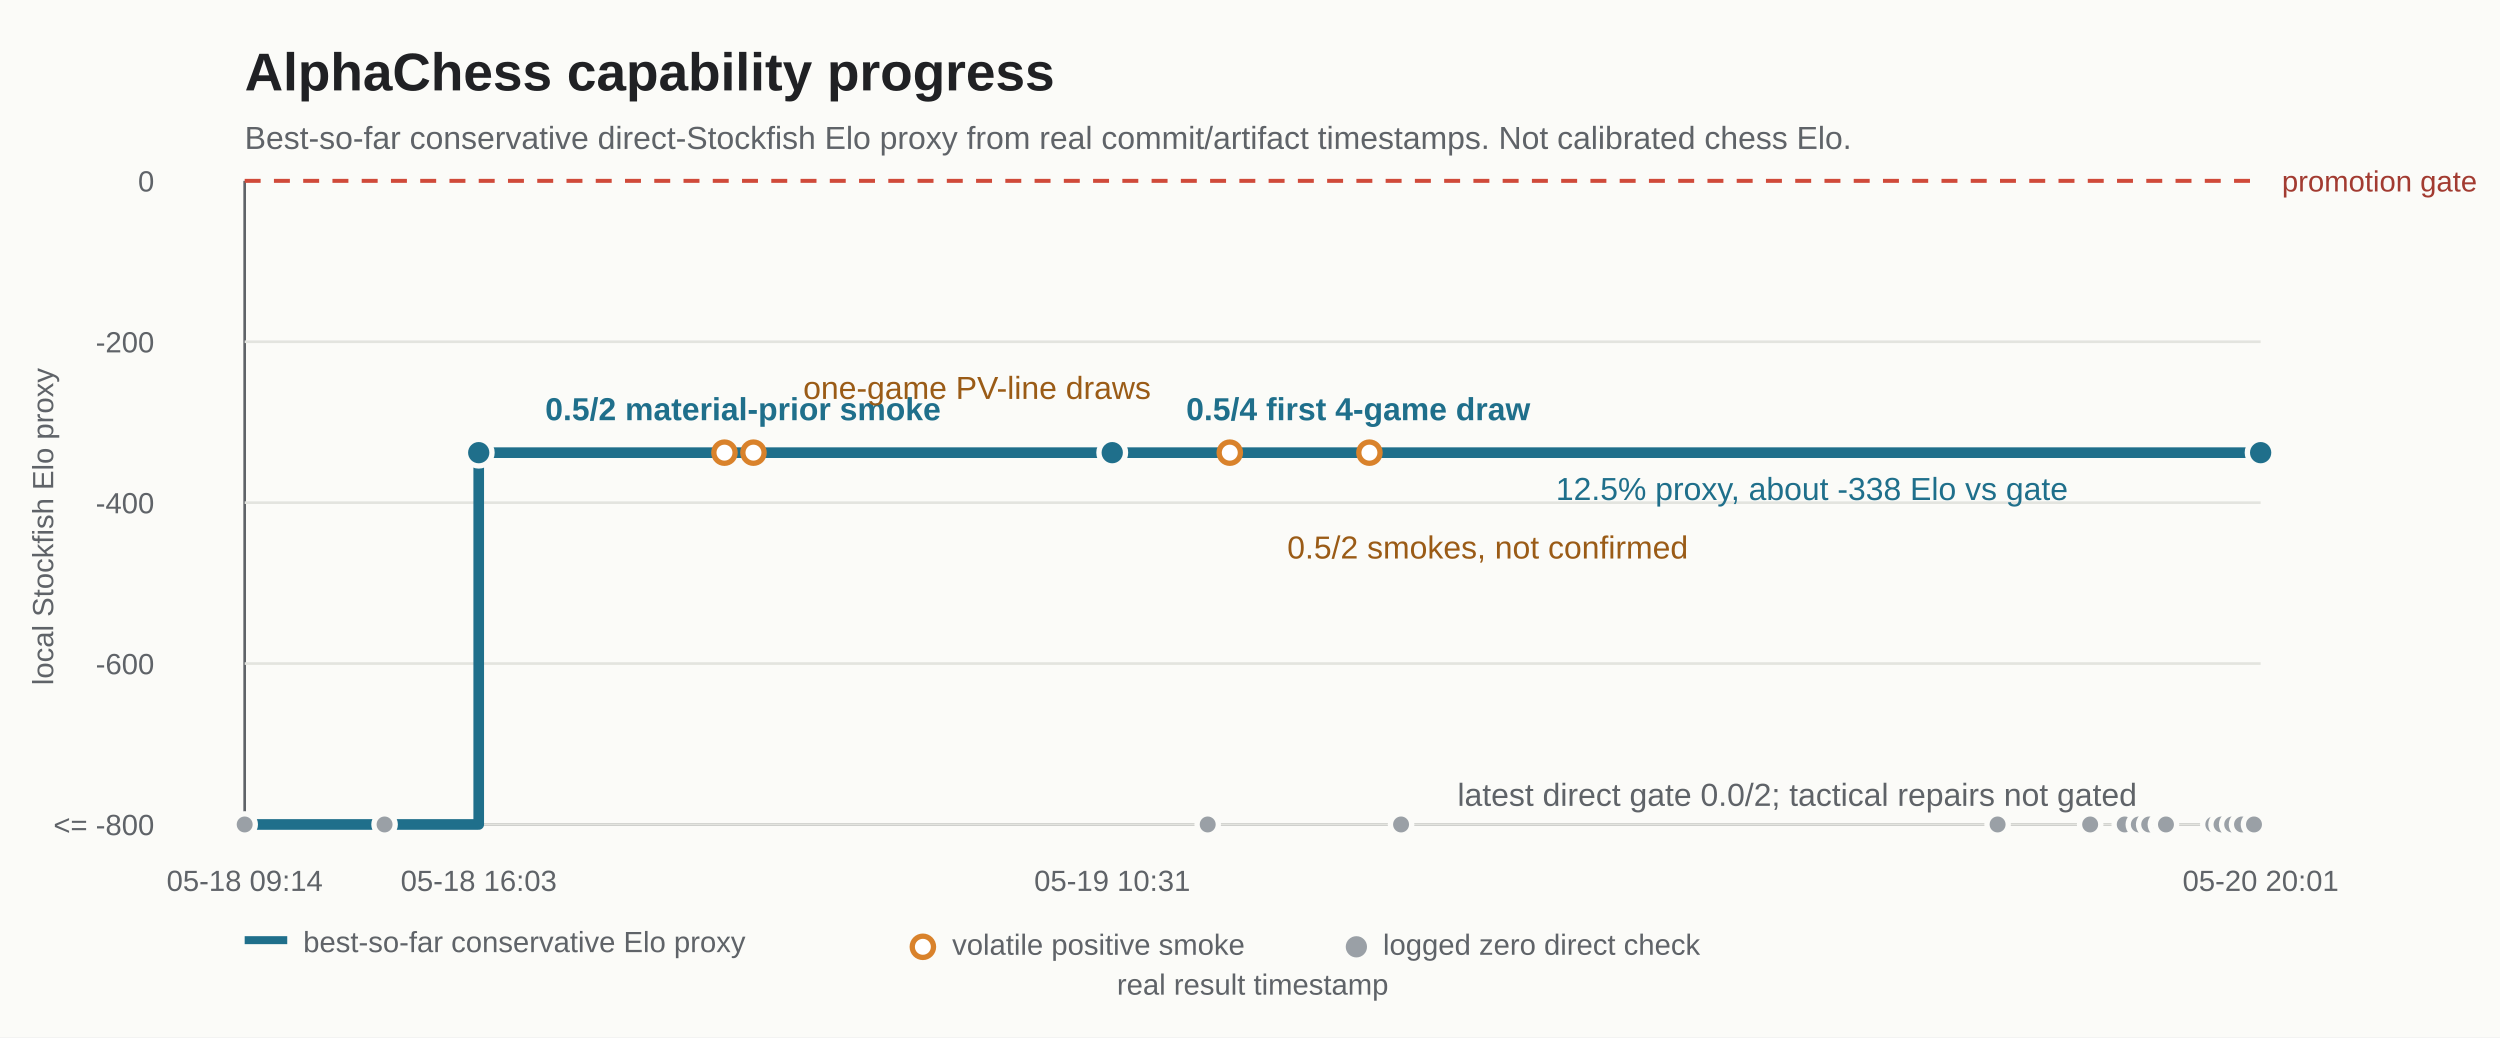
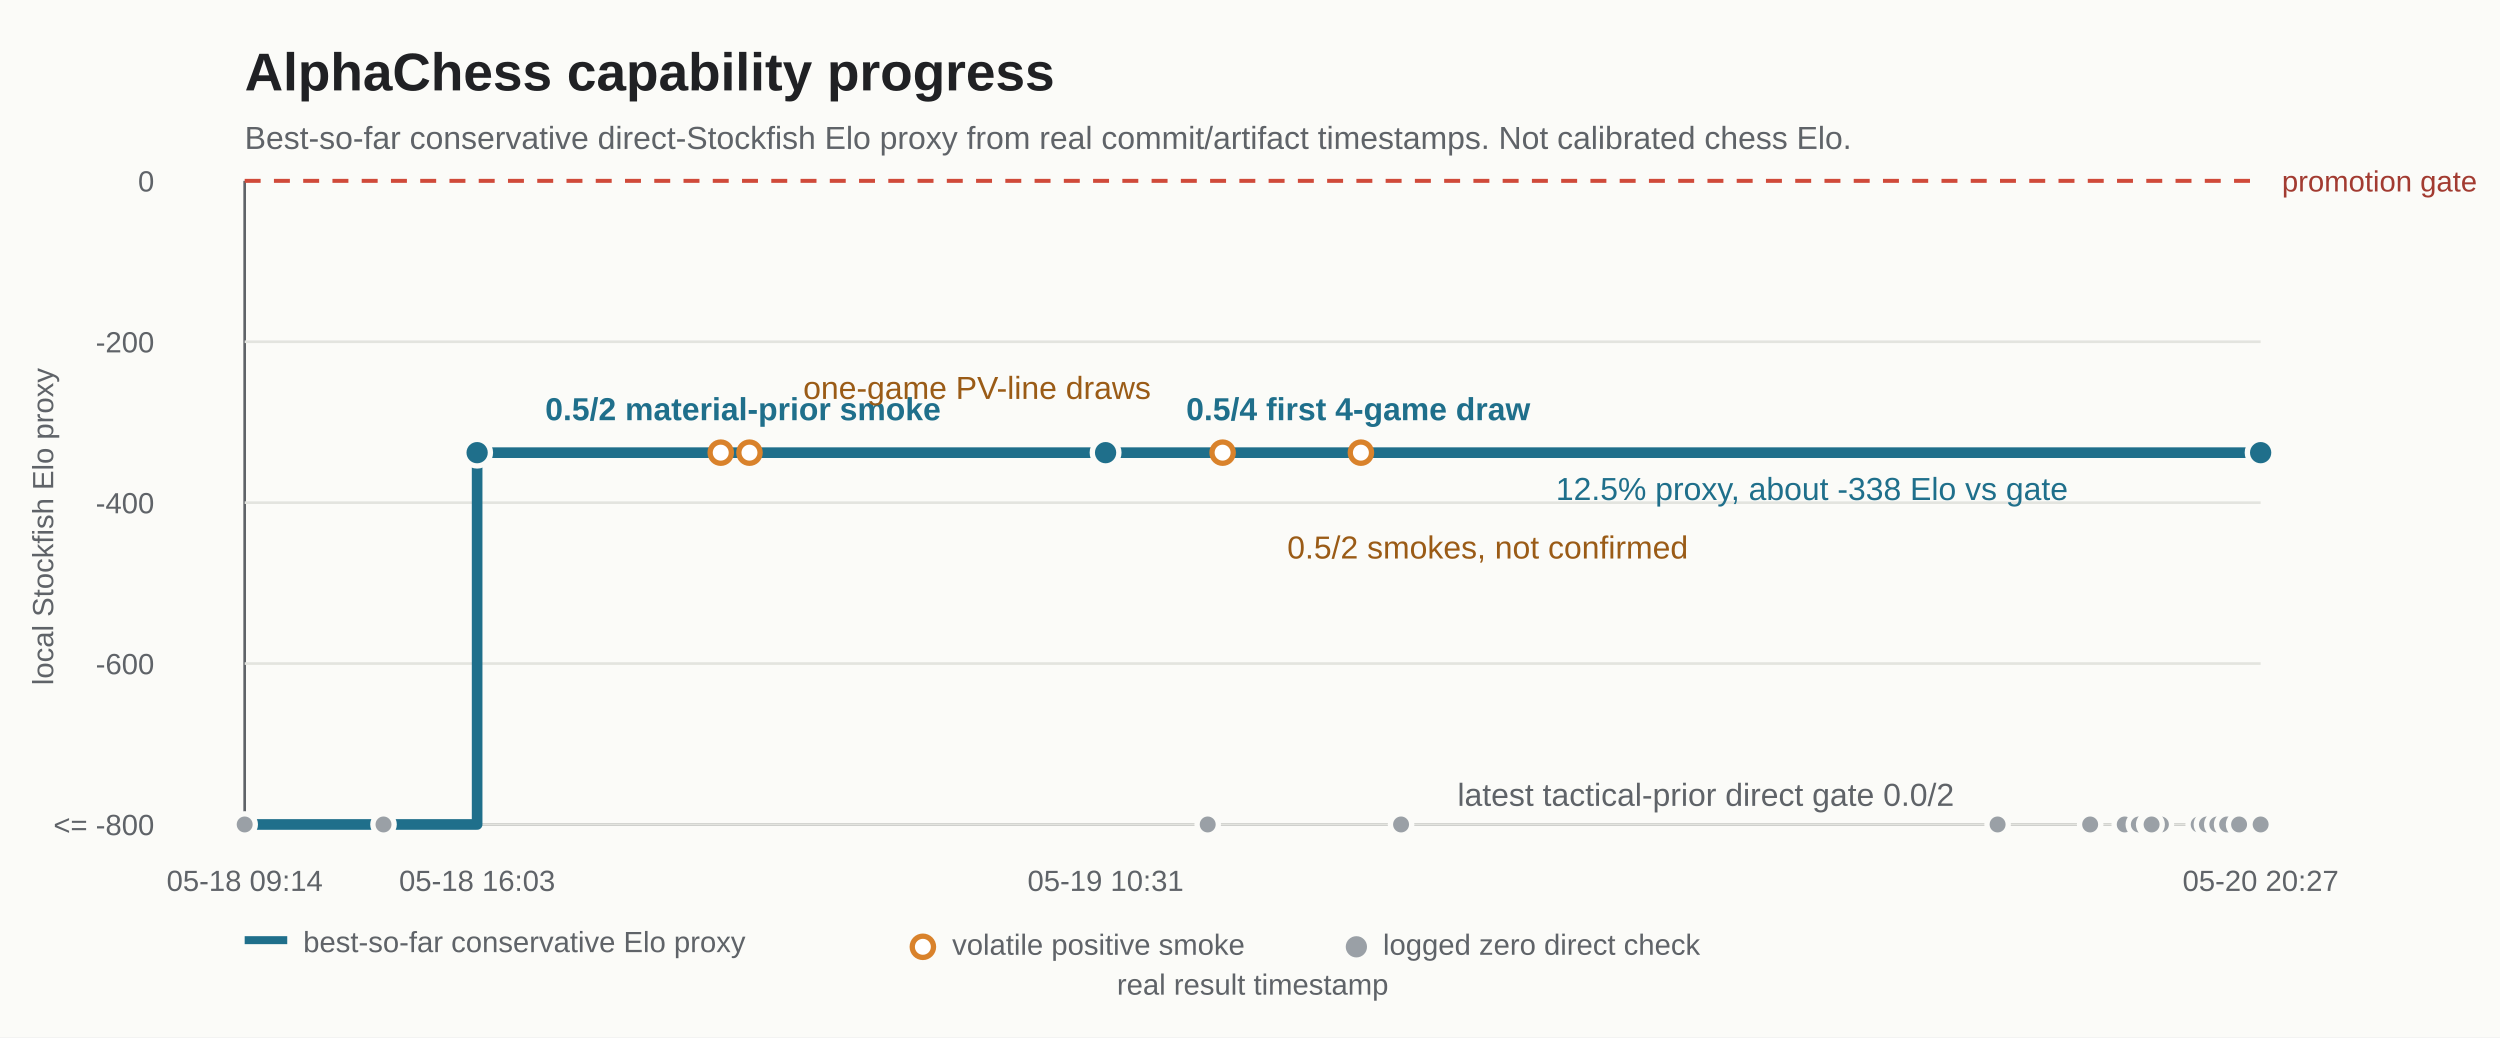
<svg xmlns="http://www.w3.org/2000/svg" width="940" height="390" viewBox="0 0 940 390" role="img" aria-labelledby="title desc">
  <rect width="940" height="390" fill="#fbfbf8" />
  <text x="92" y="34" font-family="Arial, sans-serif" font-size="20" font-weight="700" fill="#202124">AlphaChess capability progress</text>
  <text x="92" y="56" font-family="Arial, sans-serif" font-size="12" fill="#5f6368">Best-so-far conservative direct-Stockfish Elo proxy from real commit/artifact timestamps. Not calibrated chess Elo.</text>
  <g font-family="Arial, sans-serif" font-size="11" fill="#5f6368">
    <line x1="92" y1="68" x2="92" y2="310" stroke="#5f6368" stroke-width="1" />
    <line x1="92" y1="310" x2="850" y2="310" stroke="#5f6368" stroke-width="1" />
    <line x1="92" y1="68" x2="850" y2="68" stroke="#d04a3a" stroke-width="1.5" stroke-dasharray="6 5" />
    <line x1="92" y1="128.5" x2="850" y2="128.5" stroke="#e3e4df" stroke-width="1" />
    <line x1="92" y1="189" x2="850" y2="189" stroke="#e3e4df" stroke-width="1" />
    <line x1="92" y1="249.5" x2="850" y2="249.5" stroke="#e3e4df" stroke-width="1" />
    <line x1="92" y1="310" x2="850" y2="310" stroke="#e3e4df" stroke-width="1" />
    <text x="58" y="72" text-anchor="end">0</text>
    <text x="58" y="132.5" text-anchor="end">-200</text>
    <text x="58" y="193" text-anchor="end">-400</text>
    <text x="58" y="253.5" text-anchor="end">-600</text>
    <text x="58" y="314" text-anchor="end">&lt;= -800</text>
    <text x="858" y="72" fill="#a23b31">promotion gate</text>
    <text x="92" y="335" text-anchor="middle">05-18 09:14</text>
-     <text x="180.0" y="335" text-anchor="middle">05-18 16:03</text>
-     <text x="418.2" y="335" text-anchor="middle">05-19 10:31</text>
-     <text x="850" y="335" text-anchor="middle">05-20 20:01</text>
+     <text x="179.4" y="335" text-anchor="middle">05-18 16:03</text>
+     <text x="415.7" y="335" text-anchor="middle">05-19 10:31</text>
+     <text x="850" y="335" text-anchor="middle">05-20 20:27</text>
    <text x="471" y="374" text-anchor="middle">real result timestamp</text>
    <text x="20" y="198" text-anchor="middle" transform="rotate(-90 20 198)">local Stockfish Elo proxy</text>
  </g>
-   <path d="M 92 310 L 180.0 310 L 180.0 170.2 L 850 170.2" fill="none" stroke="#1f6f8b" stroke-width="4" stroke-linejoin="round" />
+   <path d="M 92 310 L 179.4 310 L 179.4 170.2 L 850 170.2" fill="none" stroke="#1f6f8b" stroke-width="4" stroke-linejoin="round" />
  <g fill="#9aa0a6" stroke="#fbfbf8" stroke-width="2">
    <circle cx="92" cy="310" r="4" />
-     <circle cx="144.6" cy="310" r="4" />
+     <circle cx="144.2" cy="310" r="4" />
    <circle cx="454.1" cy="310" r="4" />
    <circle cx="526.8" cy="310" r="4" />
    <circle cx="751.1" cy="310" r="4" />
    <circle cx="785.9" cy="310" r="4" />
    <circle cx="798.9" cy="310" r="4" />
    <circle cx="804.2" cy="310" r="4" />
    <circle cx="808.1" cy="310" r="4" />
    <circle cx="812.5" cy="310" r="4" />
-     <circle cx="814.4" cy="310" r="4" />
-     <circle cx="832.2" cy="310" r="4" />
-     <circle cx="835.3" cy="310" r="4" />
-     <circle cx="839.3" cy="310" r="4" />
-     <circle cx="843.0" cy="310" r="4" />
-     <circle cx="847.5" cy="310" r="4" />
+     <circle cx="809.0" cy="310" r="4" />
+     <circle cx="826.7" cy="310" r="4" />
+     <circle cx="829.8" cy="310" r="4" />
+     <circle cx="833.7" cy="310" r="4" />
+     <circle cx="837.4" cy="310" r="4" />
+     <circle cx="841.9" cy="310" r="4" />
+     <circle cx="850.0" cy="310" r="4" />
  </g>
  <g fill="#1f6f8b" stroke="#fbfbf8" stroke-width="2">
-     <circle cx="180.0" cy="170.2" r="5" />
-     <circle cx="418.2" cy="170.2" r="5" />
+     <circle cx="179.4" cy="170.2" r="5" />
+     <circle cx="415.7" cy="170.2" r="5" />
    <circle cx="850" cy="170.2" r="5" />
  </g>
  <g fill="#ffffff" stroke="#d9822b" stroke-width="2">
-     <circle cx="272.4" cy="170.2" r="4" />
-     <circle cx="283.3" cy="170.2" r="4" />
-     <circle cx="462.4" cy="170.2" r="4" />
-     <circle cx="514.9" cy="170.2" r="4" />
+     <circle cx="271.0" cy="170.2" r="4" />
+     <circle cx="281.8" cy="170.2" r="4" />
+     <circle cx="459.7" cy="170.2" r="4" />
+     <circle cx="511.7" cy="170.2" r="4" />
  </g>
  <g font-family="Arial, sans-serif" font-size="12" fill="#202124">
    <text x="205" y="158" font-weight="700" fill="#1f6f8b">0.5/2 material-prior smoke</text>
    <text x="446" y="158" font-weight="700" fill="#1f6f8b">0.5/4 first 4-game draw</text>
    <text x="585" y="188" fill="#1f6f8b">12.5% proxy, about -338 Elo vs gate</text>
    <text x="302" y="150" fill="#9a5b16">one-game PV-line draws</text>
    <text x="484" y="210" fill="#9a5b16">0.5/2 smokes, not confirmed</text>
-     <text x="548" y="303" fill="#5f6368">latest direct gate 0.0/2; tactical repairs not gated</text>
+     <text x="548" y="303" fill="#5f6368">latest tactical-prior direct gate 0.0/2</text>
  </g>
  <g font-family="Arial, sans-serif" font-size="11" fill="#5f6368">
    <rect x="92" y="352" width="16" height="3" fill="#1f6f8b" />
    <text x="114" y="358">best-so-far conservative Elo proxy</text>
    <circle cx="347" cy="356" r="4" fill="#ffffff" stroke="#d9822b" stroke-width="2" />
    <text x="358" y="359">volatile positive smoke</text>
    <circle cx="510" cy="356" r="4" fill="#9aa0a6" />
    <text x="520" y="359">logged zero direct check</text>
  </g>
</svg>
